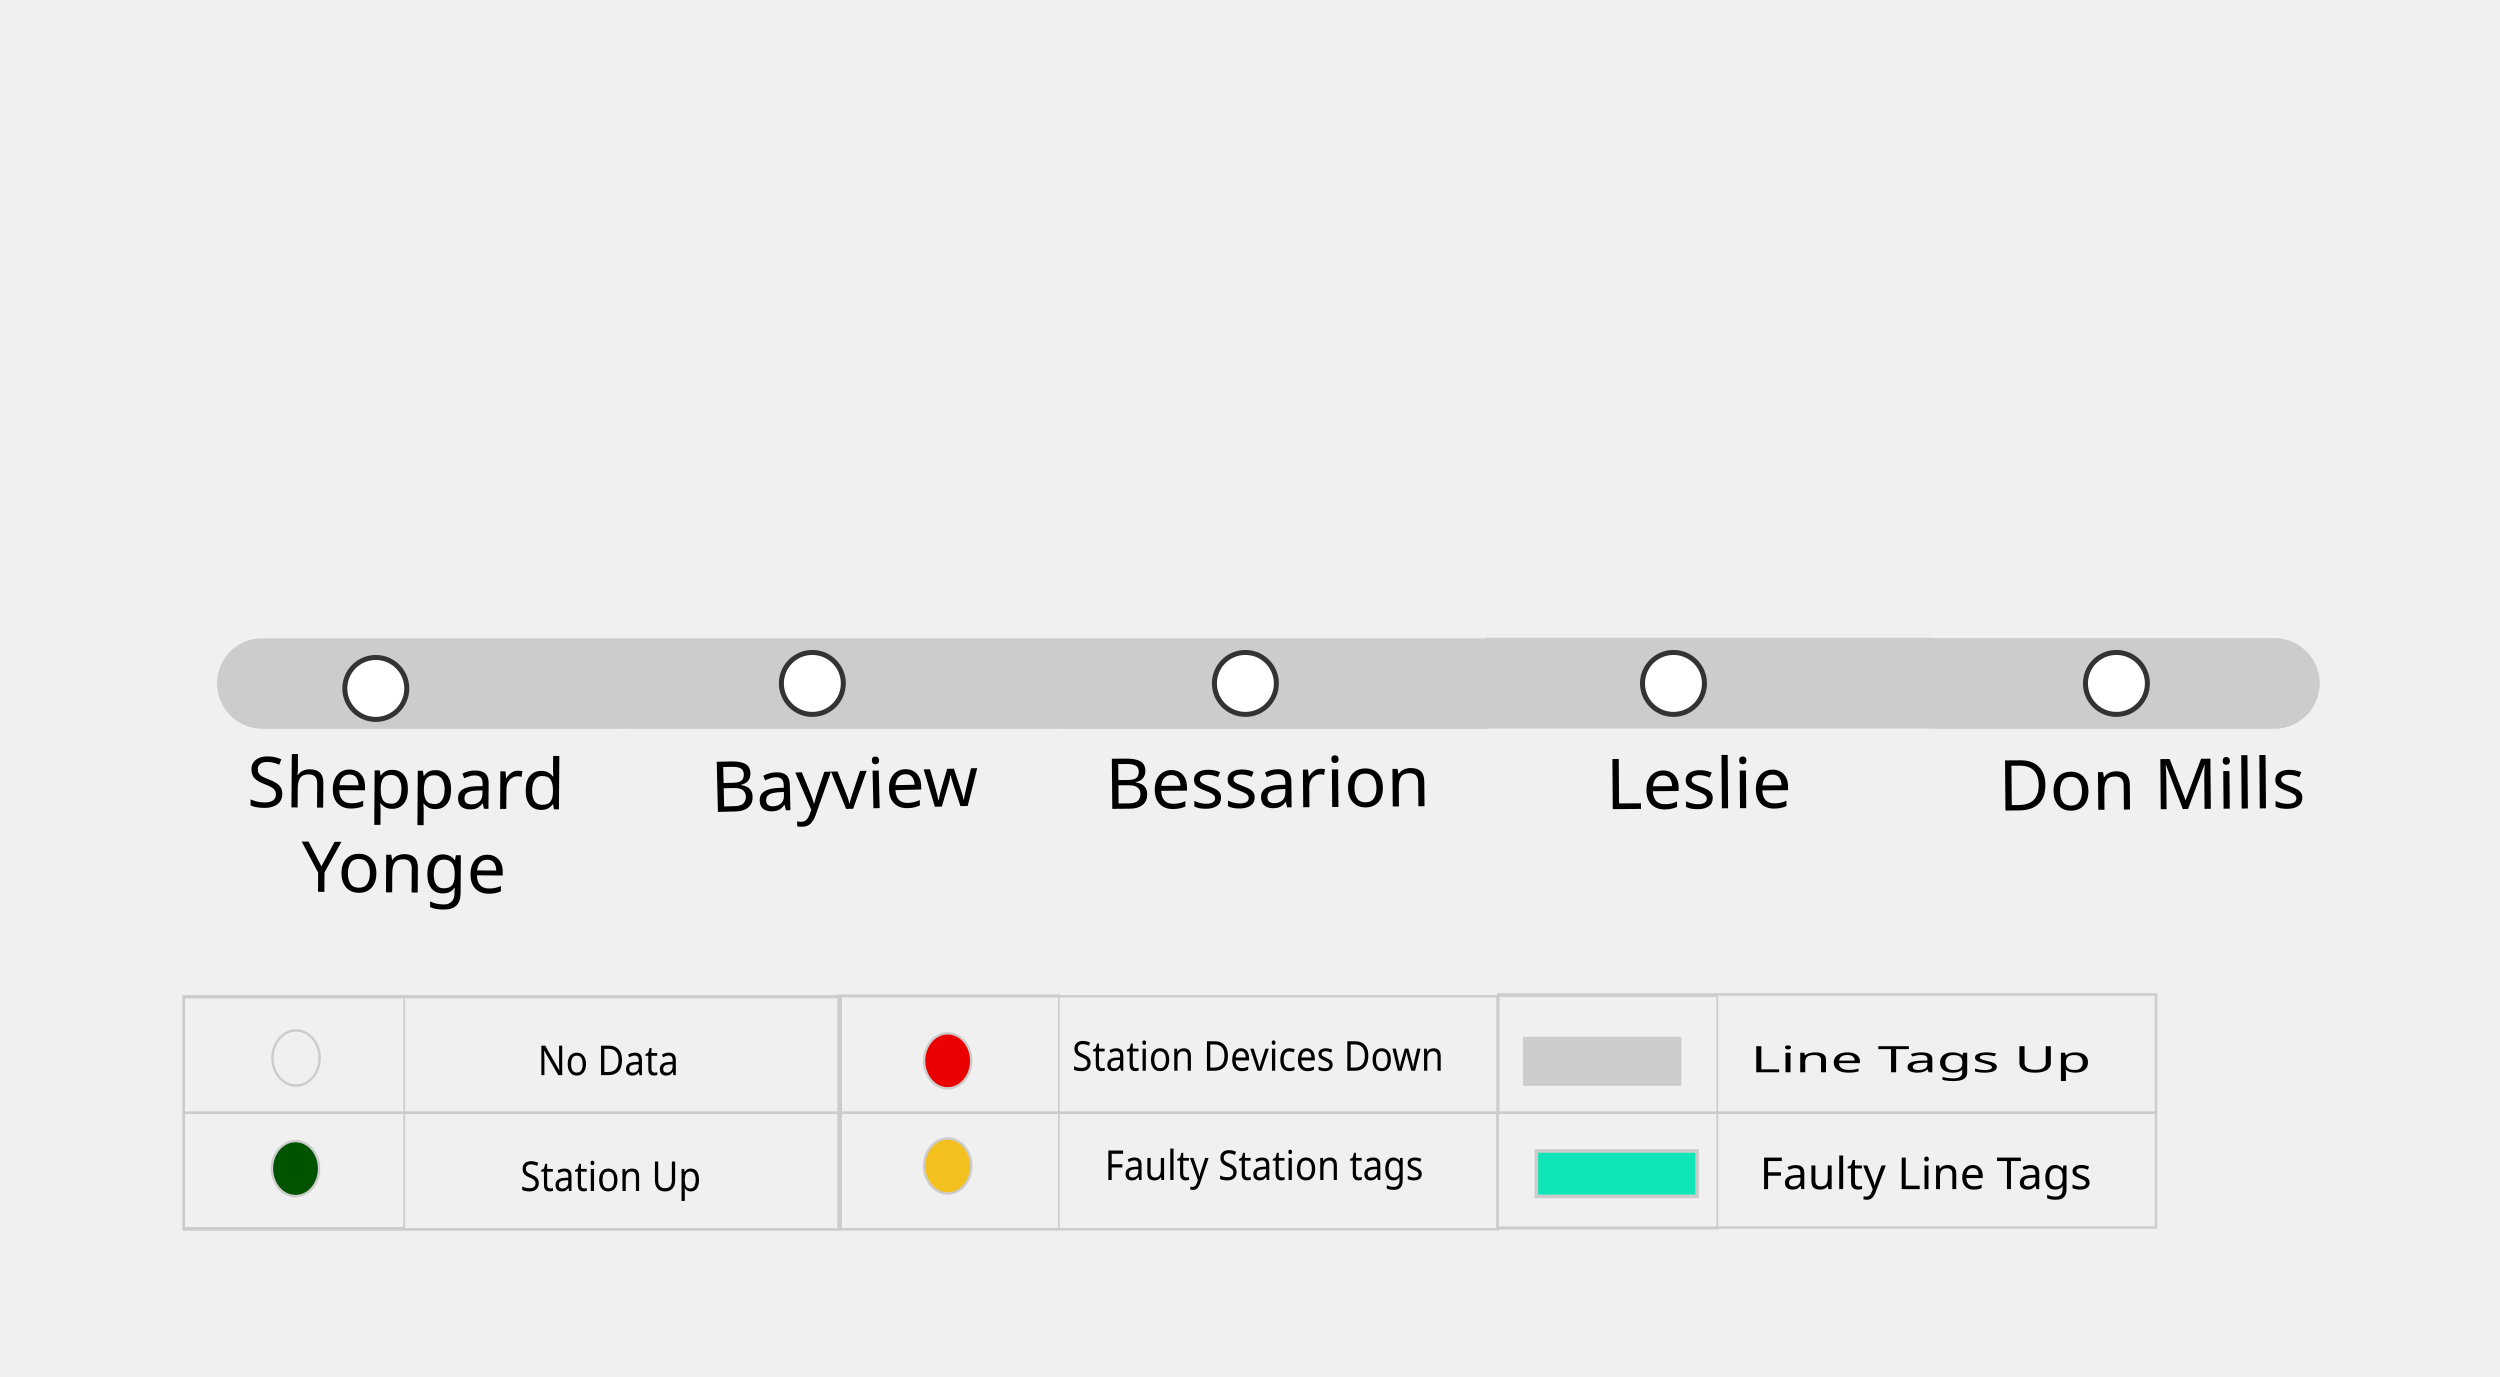
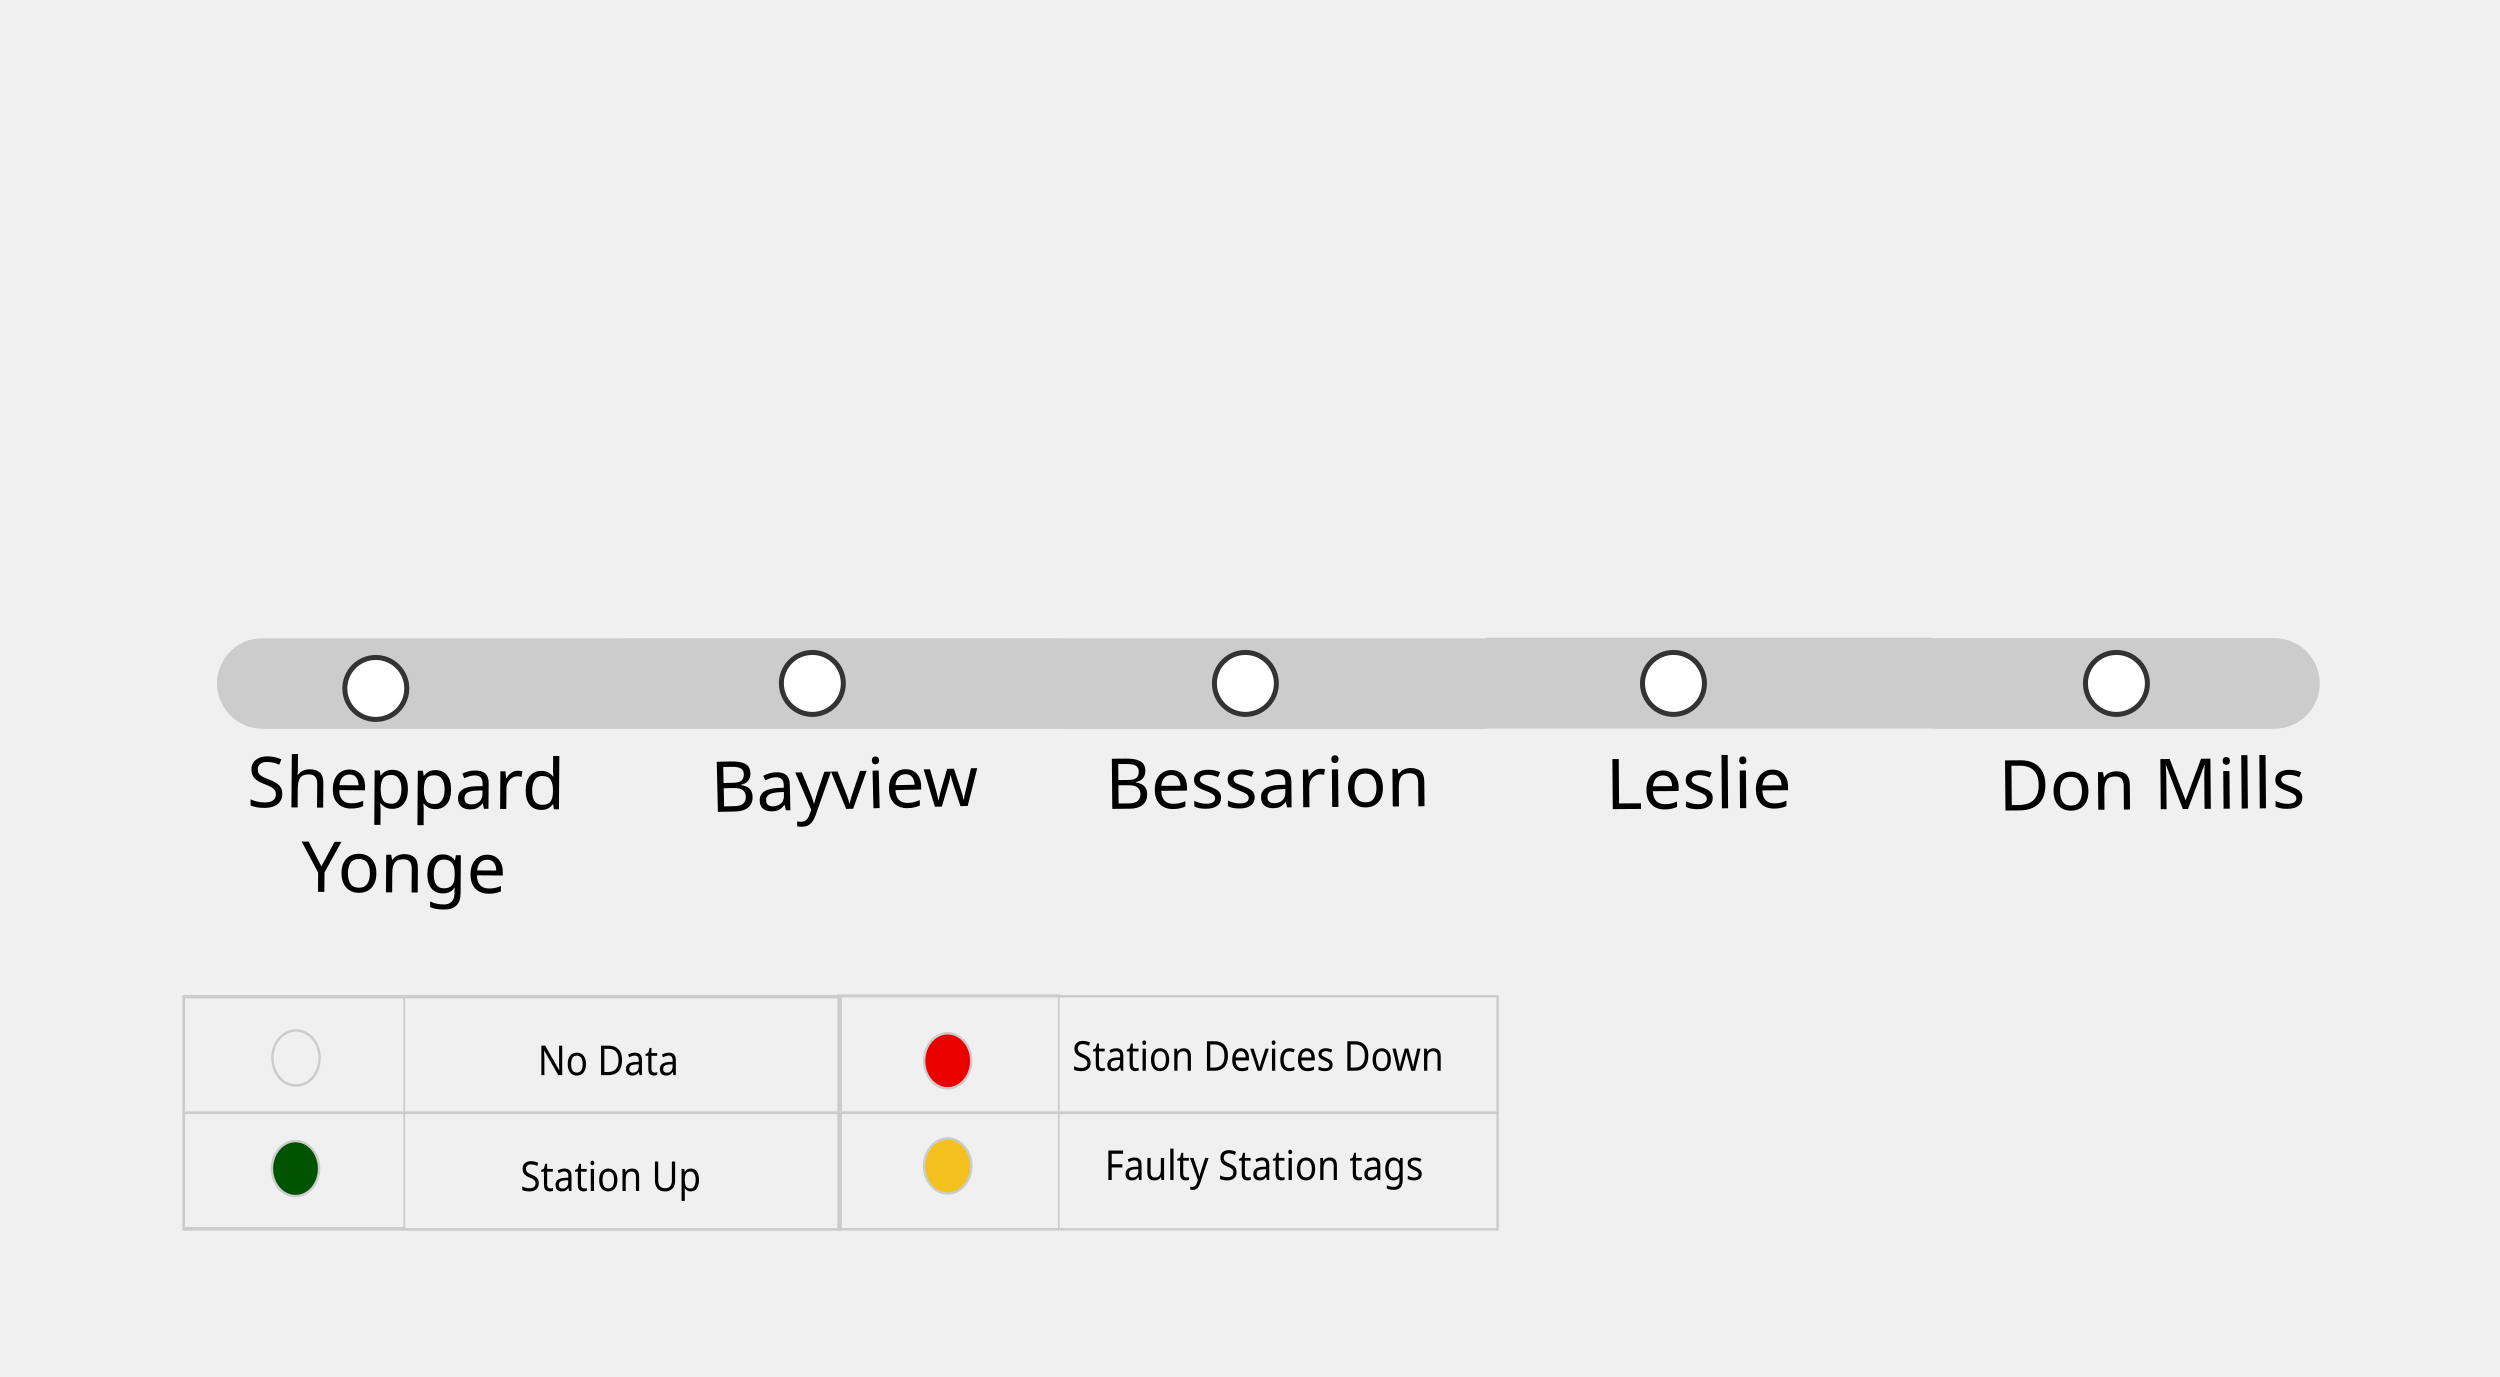
<svg xmlns="http://www.w3.org/2000/svg" version="1.1" id="Layer_1" x="0px" y="0px" width="498.663px" height="274.584px" viewBox="0 0 498.663 274.584" enable-background="new 0 0 498.663 274.584" xml:space="preserve">
  <defs id="defs19">
    <clipPath clipPathUnits="userSpaceOnUse" id="clipPath7064">
      <rect style="fill:#800080;fill-opacity:1" id="rect7066" width="81.833" height="18.237" x="42.948" y="127.482" />
    </clipPath>
    <clipPath clipPathUnits="userSpaceOnUse" id="clipPath7072">
      <rect style="fill:#800080;fill-opacity:1" id="rect7074" width="87.654" height="18.039" x="123.855" y="127.43" />
    </clipPath>
    <clipPath clipPathUnits="userSpaceOnUse" id="clipPath7080">
      <rect style="fill:#800080;fill-opacity:1" id="rect7082" width="85.043" height="17.944" x="211.872" y="127.076" />
    </clipPath>
    <clipPath clipPathUnits="userSpaceOnUse" id="clipPath7195">
      <rect style="fill:#800080;fill-opacity:1" id="rect7197" width="88.931" height="18.472" x="295.927" y="127.552" />
    </clipPath>
    <clipPath clipPathUnits="userSpaceOnUse" id="clipPath7207">
      <rect style="fill:#800080;fill-opacity:1" id="rect7209" width="79.865" height="19.076" x="385.323" y="126.6" />
    </clipPath>
  </defs>
  <line fill="none" stroke="#a8518a" stroke-width="18" stroke-linecap="round" stroke-miterlimit="10" x1="52.33" y1="136.32" x2="453.663" y2="136.32" id="line2" style="display:inline;stroke:#cccccc;stroke-opacity:1" />
  <text id="bayview_txt" transform="matrix(0.9997 -0.0234 0.0234 0.9997 141.8403 161.9766)" font-family="'MyriadPro-Regular'" font-size="13.999">Bayview</text>
  <text id="bessarion_txt" transform="matrix(0.9999 -0.0085 0.0085 1 220.5029 161.3525)" font-family="'MyriadPro-Regular'" font-size="14">Bessarion</text>
  <text id="sheppardyounge_txt" transform="matrix(1 0.0072 -0.0072 1 49.2549 160.9844)" font-family="'MyriadPro-Regular'" font-size="14">Sheppard </text>
  <text transform="matrix(1 0.0072 -0.0072 1 60.103 177.8613)" font-family="'MyriadPro-Regular'" font-size="14" id="text12">Yonge</text>
  <text id="leslie_txt" transform="matrix(1 -0.0076 0.0076 1 320.334 161.4053)" font-family="'MyriadPro-Regular'" font-size="14">Leslie</text>
  <text id="don_mills_txt" transform="matrix(0.9999 -0.0085 0.0085 1 398.6621 161.6865)" font-family="'MyriadPro-Regular'" font-size="14">Don Mills</text>
  <g id="layer2" style="display:inline">
    <line fill="none" stroke="#cccccc" stroke-width="18" stroke-linecap="round" stroke-miterlimit="10" x1="52.33" y1="136.32" x2="453.663" y2="136.32" id="Yonge" style="display:inline;stroke:;stroke-opacity:1" clip-path="url(#clipPath7064)" />
    <line fill="none" stroke="#cccccc" stroke-width="18" stroke-linecap="round" stroke-miterlimit="10" x1="52.33" y1="136.32" x2="453.663" y2="136.32" id="Bayview" style="display:inline;stroke:;stroke-opacity:1" clip-path="url(#clipPath7072)" />
    <line fill="none" stroke="#cccccc" stroke-width="18" stroke-linecap="round" stroke-miterlimit="10" x1="52.33" y1="136.32" x2="453.663" y2="136.32" id="Bessarion" style="display:inline;stroke:;stroke-opacity:1" clip-path="url(#clipPath7080)" transform="translate(-0.3626862,0.3533249)" />
    <line fill="none" stroke="#cccccc" stroke-width="18" stroke-linecap="round" stroke-miterlimit="10" x1="52.33" y1="136.32" x2="453.663" y2="136.32" id="Leslie" style="display:inline;stroke:;stroke-opacity:1" clip-path="url(#clipPath7195)" transform="translate(0.4648743,-0.3487701)" />
    <line fill="none" stroke="#cccccc" stroke-width="18" stroke-linecap="round" stroke-miterlimit="10" x1="52.33" y1="136.32" x2="453.663" y2="136.32" id="DonMills" style="display:inline;stroke:;stroke-opacity:1" clip-path="url(#clipPath7207)" />
  </g>
  <g id="layer1" style="display:inline">
    <circle id="bayview" fill="#ffffff" stroke="#333333" stroke-linecap="round" stroke-miterlimit="10" cx="162.036" cy="136.32" r="6.178" />
    <circle id="bessarion" fill="#ffffff" stroke="#333333" stroke-linecap="round" stroke-miterlimit="10" cx="248.412" cy="136.32" r="6.178" />
    <circle id="leslie" fill="#ffffff" stroke="#333333" stroke-linecap="round" stroke-miterlimit="10" cx="333.8" cy="136.32" r="6.178" />
    <circle id="don_mills" fill="#ffffff" stroke="#333333" stroke-linecap="round" stroke-miterlimit="10" cx="422.153" cy="136.32" r="6.178" />
    <circle id="yonge" fill="#ffffff" stroke="#333333" stroke-linecap="round" stroke-miterlimit="10" cx="74.959" cy="137.321" r="6.178" />
  </g>
  <rect style="fill:none;stroke:#cccccc;stroke-width:0.337" id="rect1118" width="130.759" height="46.271" x="36.614" y="198.968" />
  <rect style="fill:none;stroke:#cccccc;stroke-width:0.336" id="rect1653" width="44.017" height="45.987" x="36.614" y="198.92" />
  <rect style="fill:none;stroke:#cccccc;stroke-width:0.487" id="rect1655" width="131.026" height="23.244" x="36.665" y="198.723" />
  <rect style="fill:none;stroke:#cccccc;stroke-width:0.487" id="rect1741" width="131.026" height="23.244" x="36.665" y="221.967" />
  <ellipse style="fill:none;fill-opacity:0;stroke:#cccccc;stroke-width:0.487" id="path1817" cx="59.046" cy="211.033" rx="4.705" ry="5.491" />
  <ellipse style="fill:#005300;fill-opacity:1;stroke:#cccccc;stroke-width:0.487" id="path1817-3" cx="58.945" cy="233.092" rx="4.705" ry="5.491" />
  <ellipse style="fill:#eb0000;fill-opacity:1;stroke:#cccccc;stroke-width:0.487" id="path1817-6" cx="189.029" cy="211.593" rx="4.705" ry="5.491" />
  <ellipse style="fill:#f3c01e;fill-opacity:1;stroke:#cccccc;stroke-width:0.487" id="path1817-7" cx="189.029" cy="232.579" rx="4.705" ry="5.491" />
  <rect style="fill:none;stroke:#cccccc;stroke-width:0.487" id="rect1743-3" width="131.026" height="23.244" x="167.691" y="221.967" />
  <rect style="fill:none;stroke:#cccccc;stroke-width:0.487" id="rect7959" width="131.026" height="23.244" x="167.691" y="198.723" />
  <text class="mainSubwayview" id="dupont_txt-8-04" font-family="MyriadPro-Regular" font-size="78" style="font-size:7.762px;display:inline;fill:#000000;stroke-width:0.111" x="233.531" y="222.111" transform="scale(0.9436621,1.059701)">Faulty Station tags</text>
  <text class="mainSubwayview" id="text8094-7" font-family="MyriadPro-Regular" font-size="78" style="font-size:7.762px;display:inline;fill:#000000;stroke-width:0.111" x="226.636" y="201.546" transform="scale(0.9436621,1.059701)">Station Devices Down</text>
  <text class="mainSubwayview" id="text8096-6" font-family="MyriadPro-Regular" font-size="78" style="font-size:7.762px;display:inline;fill:#000000;stroke-width:0.111" x="113.679" y="202.375" transform="scale(0.9436621,1.059701)">No Data</text>
  <text class="mainSubwayview" id="text8098-3" font-family="MyriadPro-Regular" font-size="78" style="font-size:7.762px;display:inline;fill:#000000;stroke-width:0.111" x="109.999" y="224.182" transform="scale(0.9436621,1.059701)">Station Up</text>
  <rect style="fill:none;stroke:#cccccc;stroke-width:0.338" id="rect1653-3" width="44.016" height="46.593" x="167.182" y="198.511" />
-   <rect style="fill:none;stroke:#cccccc;stroke-width:0.337" id="rect1653-6" width="43.824" height="46.354" x="298.718" y="198.723" />
-   <rect style="fill:none;stroke:#cccccc;stroke-width:0.491" id="rect1745-2" width="131.18" height="23.608" x="298.862" y="198.359" />
-   <rect style="fill:none;stroke:#cccccc;stroke-width:0.484" id="rect1743-3-0" width="131.324" height="22.899" x="298.718" y="221.967" />
-   <text class="mainSubwayview" id="dupont_txt-8-4-6" font-family="MyriadPro-Regular" font-size="78" style="font-size:9.115px;display:inline;fill:#000000;stroke-width:0.13" x="279.328" y="267.382" transform="scale(1.250124,0.7999205)">Line Tags Up</text>
-   <text class="mainSubwayview" id="dupont_txt-8-44-0" font-family="MyriadPro-Regular" font-size="78" style="font-size:8.855px;display:inline;fill:#000000;stroke-width:0.127" x="349.452" y="238.252" transform="scale(1.004445,0.9955749)">Faulty Line Tags</text>
-   <rect style="fill:#cccccc;fill-opacity:1;stroke:#cccccc;stroke-width:0.701" id="rect1139-1" width="30.897" height="9.069" x="304.135" y="207.155" />
-   <rect style="fill:#0ee6b7;fill-opacity:1;stroke:#cccccc;stroke-width:0.713" id="rect1139-3-8" width="32.062" height="9.057" x="306.452" y="229.584" />
+   <rect style="display:none;fill:none;stroke:#cccccc;stroke-width:0.337" id="rect1653-6" width="43.824" height="46.354" x="298.718" y="198.723" />
+   <rect style="display:none;fill:none;stroke:#cccccc;stroke-width:0.491" id="rect1745-2" width="131.18" height="23.608" x="298.862" y="198.359" />
+   <rect style="display:none;fill:none;stroke:#cccccc;stroke-width:0.484" id="rect1743-3-0" width="131.324" height="22.899" x="298.718" y="221.967" />
+   <text class="mainSubwayview" id="dupont_txt-8-4-6" font-family="MyriadPro-Regular" font-size="78" style="font-size:9.115px;display:none;fill:#000000;stroke-width:0.13" x="279.328" y="267.382" transform="scale(1.250124,0.7999205)">Line Tags Up</text>
+   <text class="mainSubwayview" id="dupont_txt-8-44-0" font-family="MyriadPro-Regular" font-size="78" style="font-size:8.855px;display:none;fill:#000000;stroke-width:0.127" x="349.452" y="238.252" transform="scale(1.004445,0.9955749)">Faulty Line Tags</text>
+   <rect style="display:none;fill:#cccccc;fill-opacity:1;stroke:#cccccc;stroke-width:0.701" id="rect1139-1" width="30.897" height="9.069" x="304.135" y="207.155" />
+   <rect style="display:none;fill:#0ee6b7;fill-opacity:1;stroke:#cccccc;stroke-width:0.713" id="rect1139-3-8" width="32.062" height="9.057" x="306.452" y="229.584" />
</svg>
